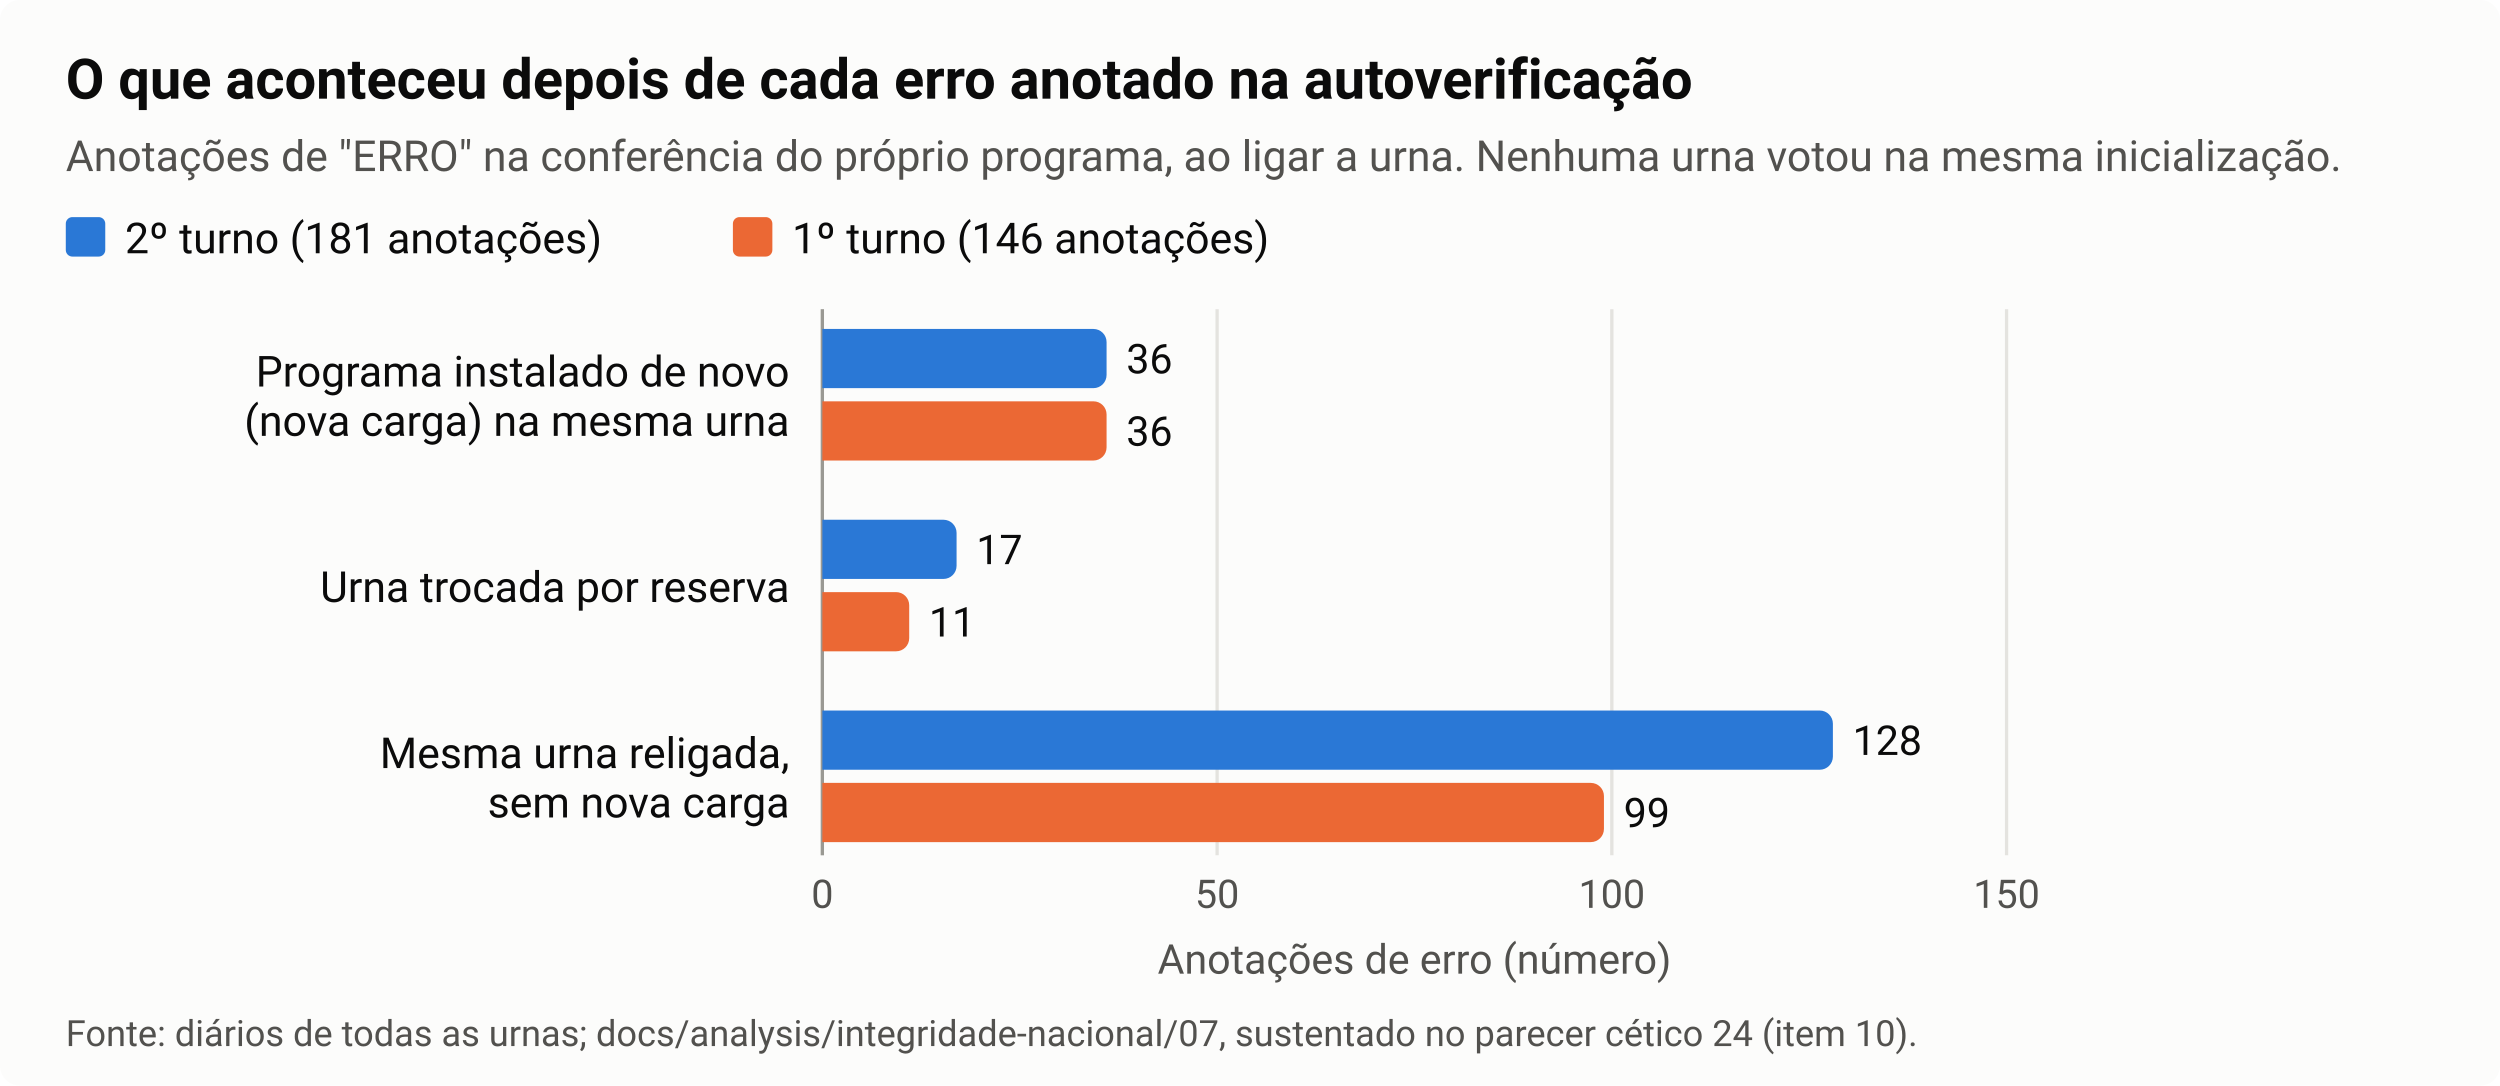
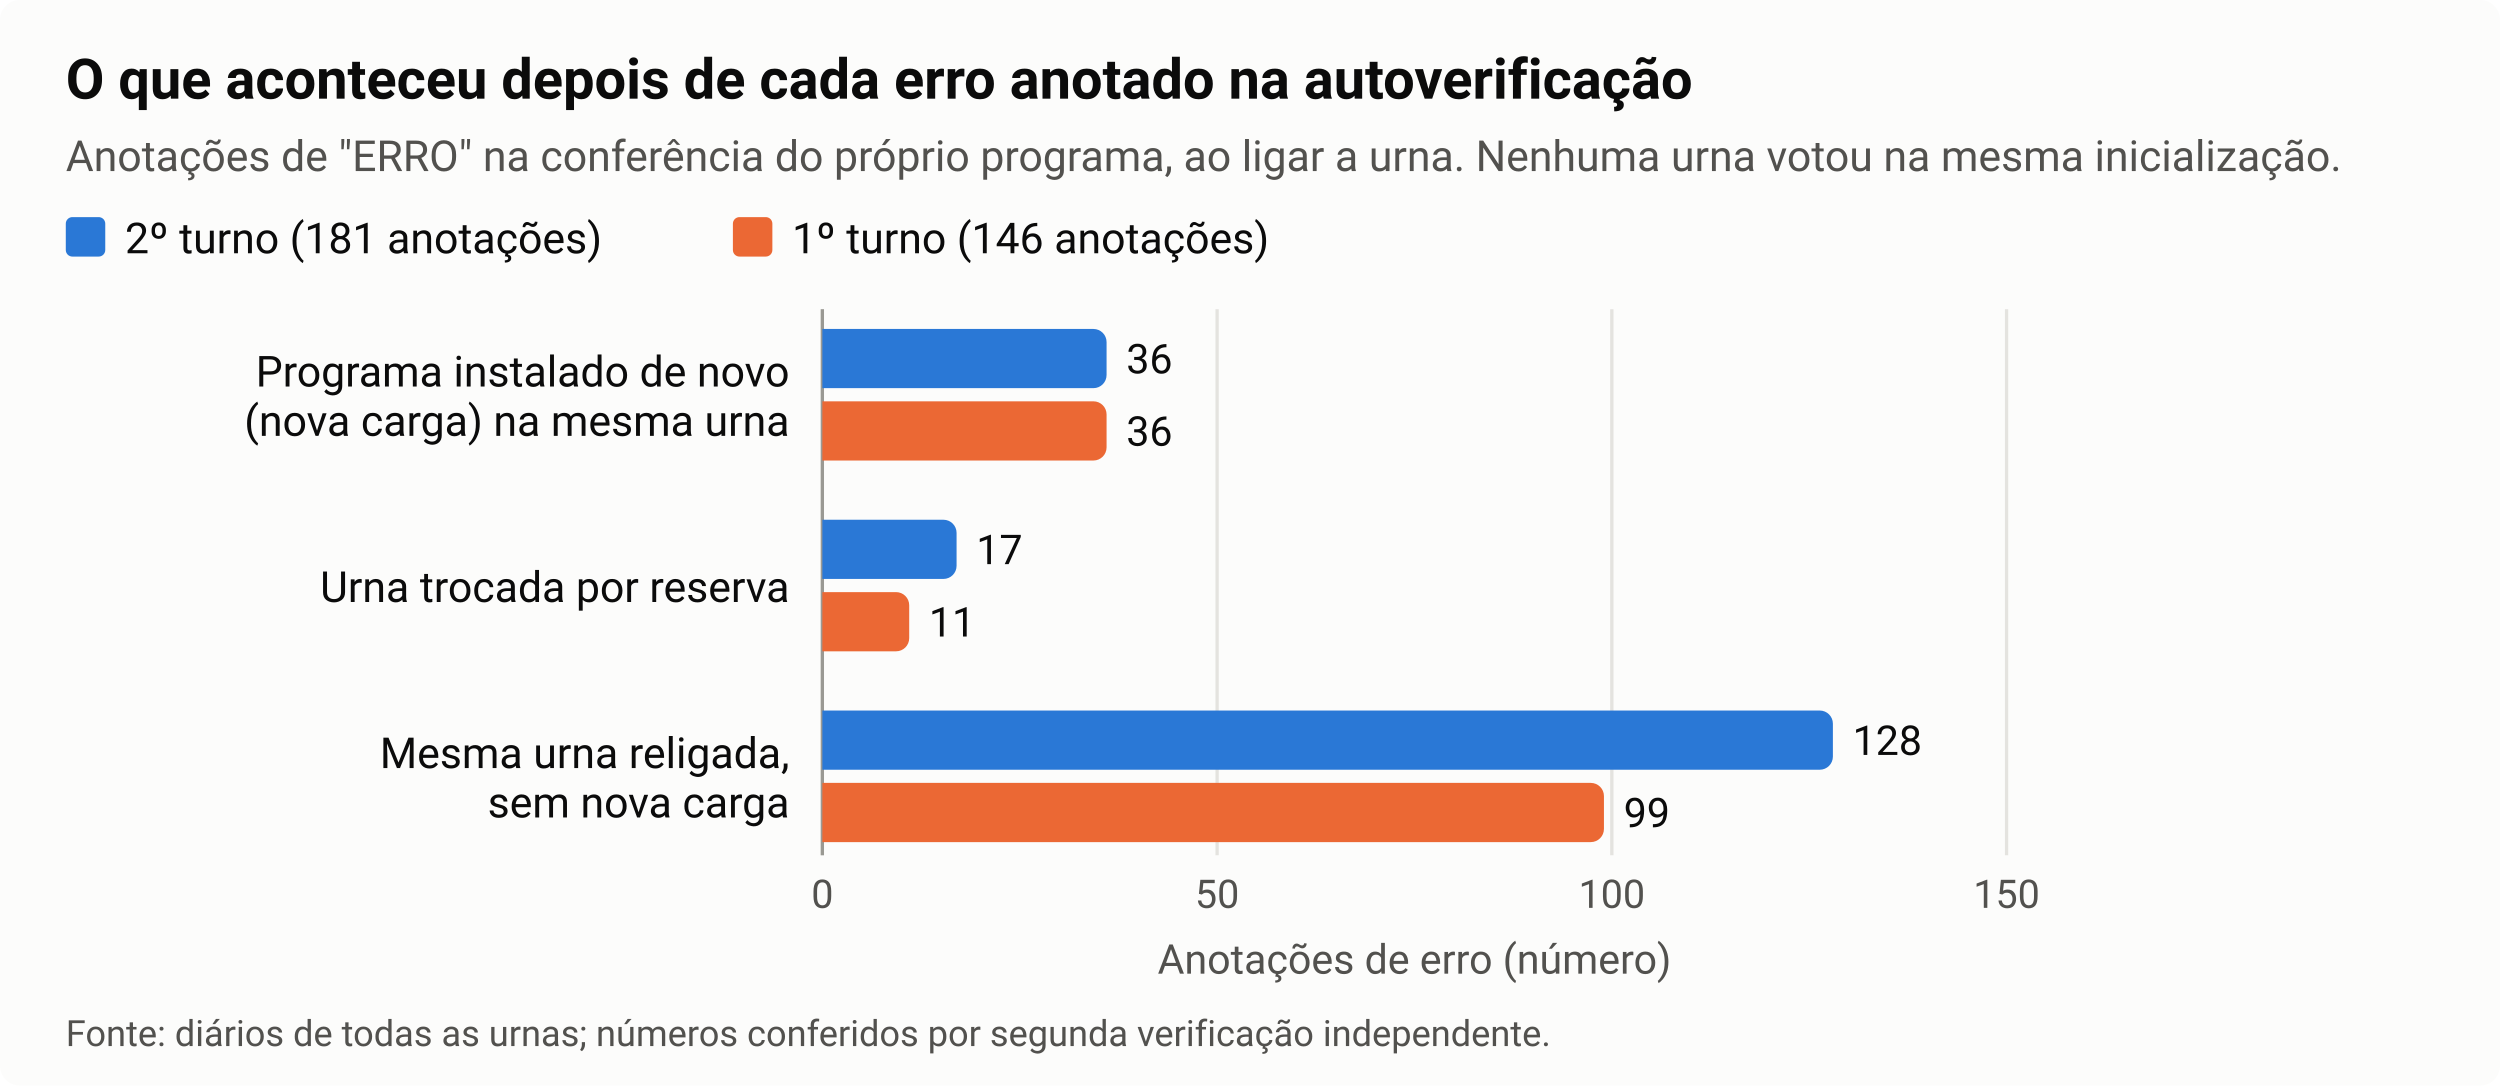
<svg xmlns="http://www.w3.org/2000/svg" viewBox="0 0 760 330" width="760" height="330" role="img" aria-labelledby="titulo desc">
  <style>
  .fundo{fill:#fcfcfb}.t1{fill:#0b0b0b}.t2{fill:#52514e}.grade{stroke:#e4e3df}.eixo{stroke:#9a9993}
  .s0{fill:#2a78d6}.s1{fill:#eb6834}
  text{font-family:system-ui,-apple-system,'Segoe UI',Roboto,Arial,sans-serif}
  @media (prefers-color-scheme:dark){.fundo{fill:#1a1a19}.t1{fill:#f0efec}.t2{fill:#c3c2b7}.grade{stroke:#383835}.eixo{stroke:#6d6c66}.s0{fill:#3987e5}.s1{fill:#d95926}}
</style>
  <rect class="fundo" width="760" height="330" rx="6" />
  <text class="t1" x="20" y="30" font-size="17" font-weight="600">O que aconteceu depois de cada erro anotado na autoverificação</text>
  <text class="t2" x="20" y="52" font-size="13">Anotações de "ERRO" na conferência do próprio programa, ao ligar a urna. Nenhuma urna votou na mesma inicialização.</text>
  <rect class="s0" x="20" y="66" width="12" height="12" rx="2" />
  <text class="t1" x="38" y="77" font-size="13">2º turno (181 anotações)</text>
  <rect class="s1" x="222.8" y="66" width="12" height="12" rx="2" />
  <text class="t1" x="240.8" y="77" font-size="13">1º turno (146 anotações)</text>
  <line class="grade" x1="250" x2="250" y1="94" y2="260" stroke-width="1" />
  <text class="t2" x="250" y="276" font-size="12" text-anchor="middle">0</text>
  <line class="grade" x1="370" x2="370" y1="94" y2="260" stroke-width="1" />
  <text class="t2" x="370" y="276" font-size="12" text-anchor="middle">50</text>
  <line class="grade" x1="490" x2="490" y1="94" y2="260" stroke-width="1" />
  <text class="t2" x="490" y="276" font-size="12" text-anchor="middle">100</text>
  <line class="grade" x1="610" x2="610" y1="94" y2="260" stroke-width="1" />
  <text class="t2" x="610" y="276" font-size="12" text-anchor="middle">150</text>
  <line class="eixo" x1="250" x2="250" y1="94" y2="260" stroke-width="1" />
  <text class="t1" x="240" y="117.5" font-size="13" text-anchor="end">Programa instalado de novo</text>
  <text class="t1" x="240" y="132.5" font-size="13" text-anchor="end">(nova carga) na mesma urna</text>
  <path class="s0" d="M250,100h82.4a4,4 0 0 1 4,4v10a4,4 0 0 1 -4,4h-82.4z" />
  <text class="t1" x="342.4" y="113.5" font-size="12.5">36</text>
  <path class="s1" d="M250,122h82.4a4,4 0 0 1 4,4v10a4,4 0 0 1 -4,4h-82.4z" />
  <text class="t1" x="342.4" y="135.5" font-size="12.5">36</text>
  <text class="t1" x="240" y="183" font-size="13" text-anchor="end">Urna trocada por reserva</text>
  <path class="s0" d="M250,158h36.8a4,4 0 0 1 4,4v10a4,4 0 0 1 -4,4h-36.8z" />
  <text class="t1" x="296.8" y="171.5" font-size="12.5">17</text>
  <path class="s1" d="M250,180h22.4a4,4 0 0 1 4,4v10a4,4 0 0 1 -4,4h-22.4z" />
  <text class="t1" x="282.4" y="193.5" font-size="12.5">11</text>
  <text class="t1" x="240" y="233.5" font-size="13" text-anchor="end">Mesma urna religada,</text>
  <text class="t1" x="240" y="248.5" font-size="13" text-anchor="end">sem nova carga</text>
  <path class="s0" d="M250,216h303.2a4,4 0 0 1 4,4v10a4,4 0 0 1 -4,4h-303.2z" />
  <text class="t1" x="563.2" y="229.5" font-size="12.5">128</text>
  <path class="s1" d="M250,238h233.6a4,4 0 0 1 4,4v10a4,4 0 0 1 -4,4h-233.6z" />
  <text class="t1" x="493.6" y="251.5" font-size="12.5">99</text>
  <text class="t2" x="430" y="296" font-size="12.5" text-anchor="middle">Anotações de erro (número)</text>
-   <text class="t2" x="20" y="318" font-size="11">Fonte: diários de todas as urnas; docs/analysis/integridade-nacional/07, sustentado no parecer cético 24 (item 10).</text>
+   <text class="t2" x="20" y="318" font-size="11">Fonte: diários de todas as urnas; números conferidos por segunda verificação independente.</text>
</svg>
